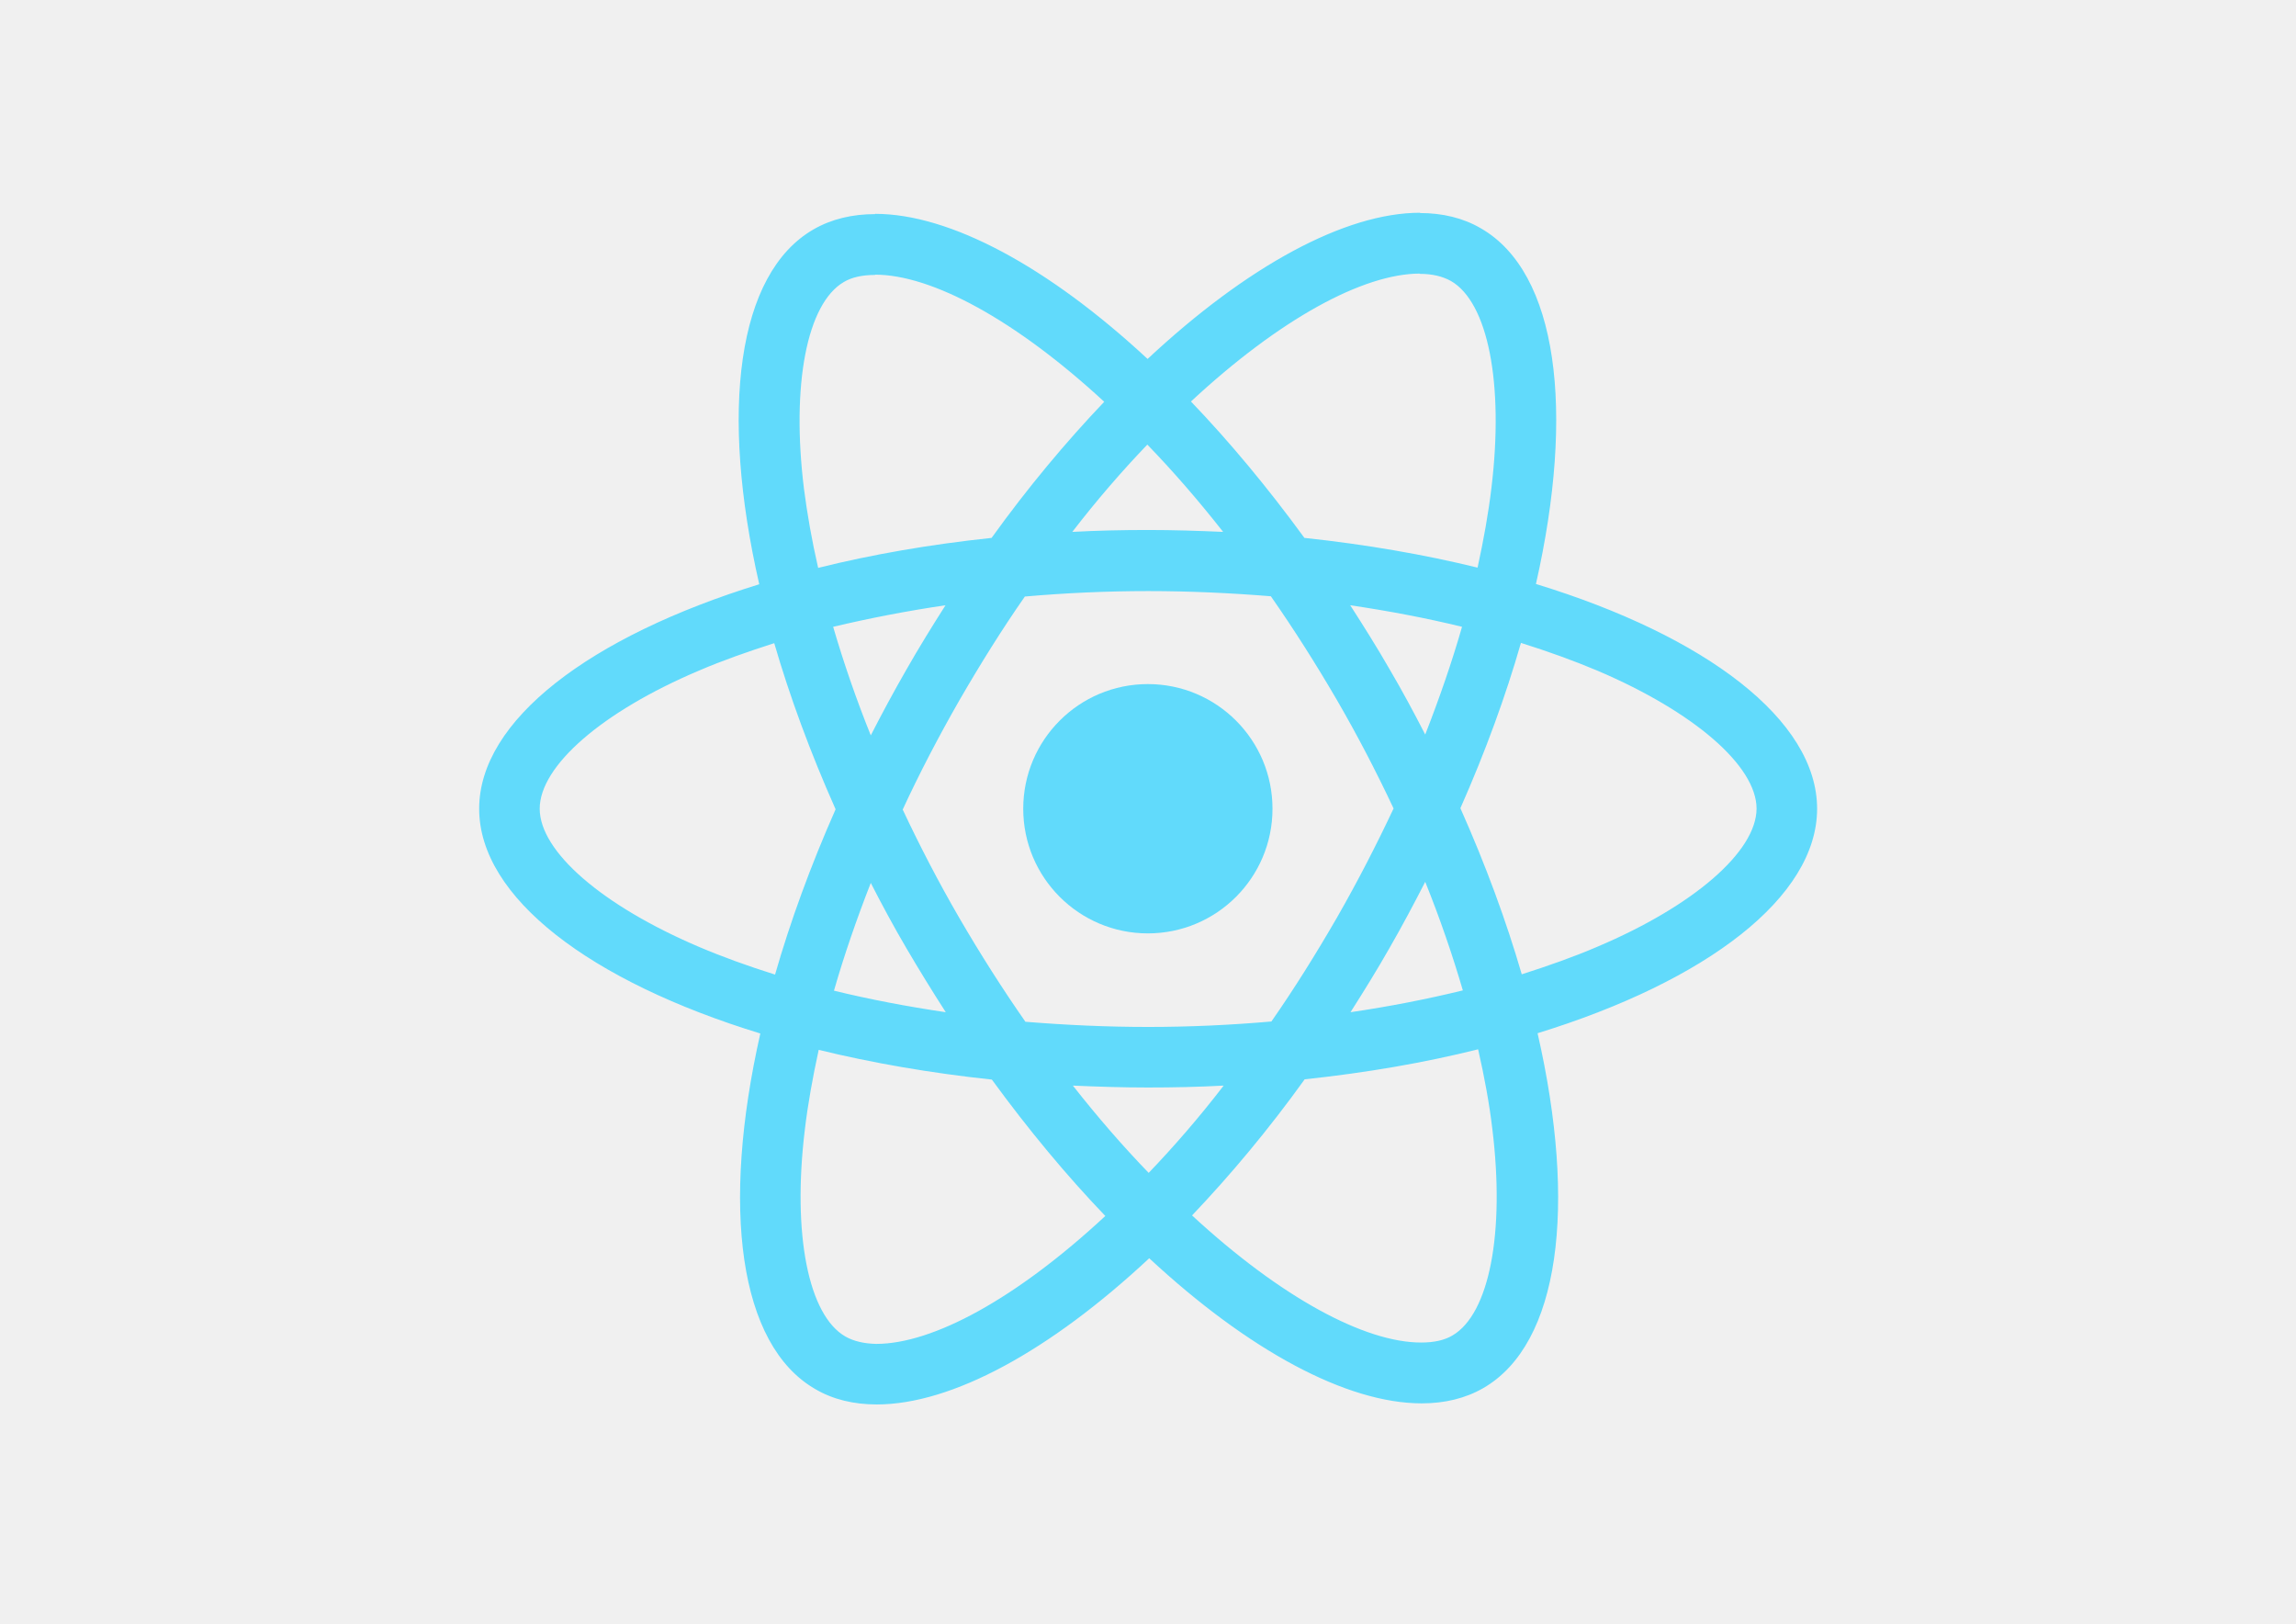
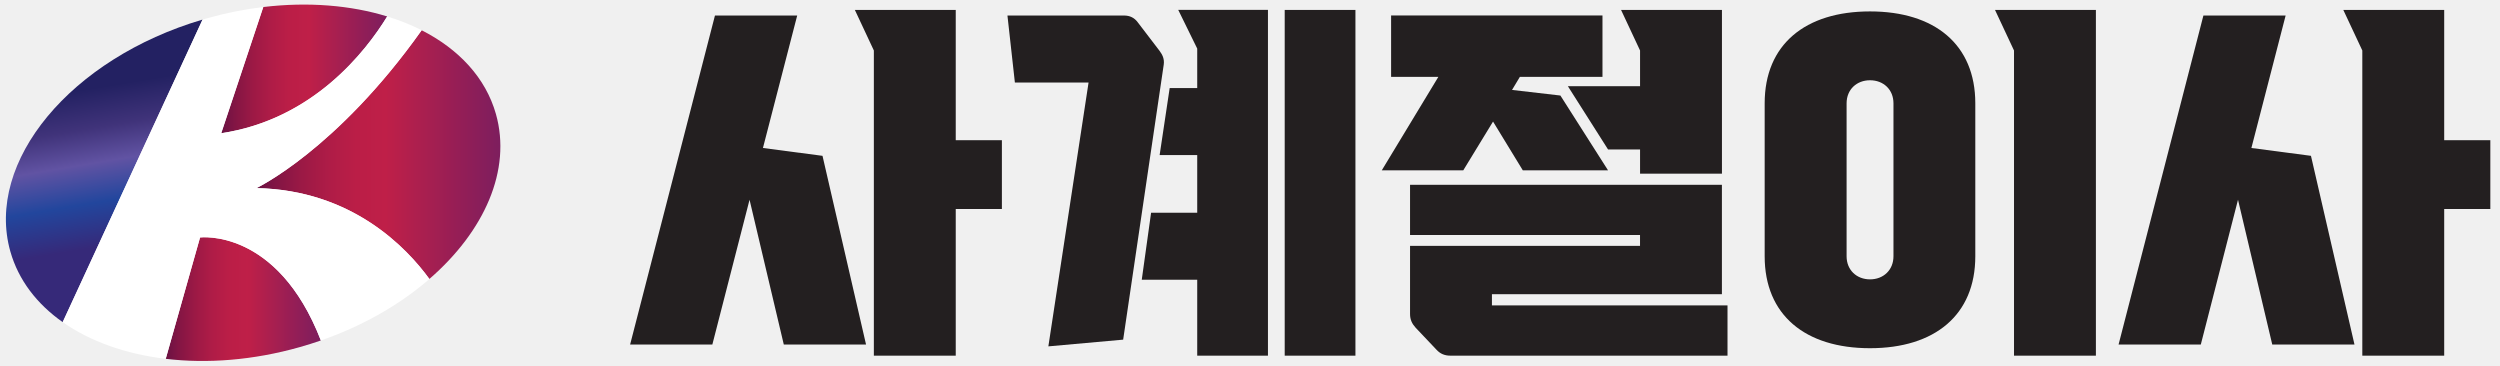
- <svg xmlns="http://www.w3.org/2000/svg" viewBox="0 0 841.9 595.3">
-   <g fill="#61DAFB">
-     <path d="M666.3 296.5c0-32.5-40.7-63.3-103.1-82.4 14.4-63.6 8-114.2-20.2-130.4-6.5-3.8-14.1-5.6-22.4-5.6v22.3c4.6 0 8.3.9 11.4 2.6 13.6 7.8 19.5 37.5 14.9 75.7-1.1 9.4-2.9 19.3-5.1 29.4-19.6-4.8-41-8.5-63.5-10.9-13.5-18.5-27.5-35.3-41.6-50 32.6-30.3 63.2-46.9 84-46.9V78c-27.5 0-63.5 19.6-99.9 53.6-36.4-33.8-72.4-53.2-99.9-53.2v22.3c20.7 0 51.4 16.5 84 46.6-14 14.7-28 31.4-41.3 49.9-22.6 2.4-44 6.1-63.6 11-2.3-10-4-19.7-5.2-29-4.7-38.2 1.1-67.9 14.6-75.8 3-1.8 6.9-2.6 11.5-2.6V78.5c-8.4 0-16 1.8-22.6 5.6-28.1 16.2-34.4 66.7-19.9 130.1-62.2 19.2-102.7 49.9-102.7 82.3 0 32.5 40.7 63.3 103.1 82.4-14.4 63.6-8 114.2 20.2 130.4 6.5 3.8 14.1 5.6 22.5 5.6 27.5 0 63.5-19.6 99.9-53.6 36.4 33.8 72.4 53.2 99.9 53.2 8.4 0 16-1.8 22.6-5.6 28.1-16.2 34.4-66.7 19.9-130.1 62-19.1 102.5-49.9 102.5-82.3zm-130.2-66.7c-3.7 12.9-8.3 26.2-13.5 39.5-4.1-8-8.4-16-13.1-24-4.6-8-9.5-15.8-14.4-23.4 14.2 2.1 27.9 4.7 41 7.9zm-45.8 106.5c-7.8 13.5-15.8 26.3-24.1 38.2-14.9 1.3-30 2-45.2 2-15.1 0-30.2-.7-45-1.9-8.3-11.9-16.4-24.6-24.2-38-7.6-13.1-14.5-26.4-20.8-39.8 6.2-13.4 13.2-26.8 20.7-39.9 7.8-13.5 15.8-26.3 24.1-38.2 14.9-1.3 30-2 45.2-2 15.1 0 30.2.7 45 1.9 8.3 11.9 16.4 24.6 24.2 38 7.6 13.1 14.5 26.4 20.8 39.8-6.3 13.4-13.2 26.8-20.7 39.9zm32.3-13c5.4 13.4 10 26.8 13.8 39.8-13.1 3.2-26.9 5.9-41.2 8 4.9-7.7 9.8-15.6 14.4-23.7 4.6-8 8.9-16.1 13-24.1zM421.2 430c-9.3-9.6-18.6-20.3-27.8-32 9 .4 18.2.7 27.5.7 9.4 0 18.7-.2 27.8-.7-9 11.7-18.3 22.4-27.5 32zm-74.4-58.9c-14.2-2.1-27.9-4.7-41-7.9 3.7-12.9 8.3-26.2 13.5-39.5 4.1 8 8.4 16 13.1 24 4.7 8 9.5 15.8 14.4 23.4zM420.7 163c9.3 9.6 18.6 20.3 27.8 32-9-.4-18.2-.7-27.5-.7-9.4 0-18.7.2-27.8.7 9-11.7 18.3-22.4 27.5-32zm-74 58.9c-4.9 7.7-9.8 15.6-14.4 23.7-4.6 8-8.9 16-13 24-5.4-13.4-10-26.8-13.8-39.8 13.1-3.1 26.9-5.8 41.2-7.9zm-90.5 125.2c-35.4-15.1-58.3-34.9-58.3-50.6 0-15.7 22.9-35.6 58.3-50.6 8.6-3.7 18-7 27.7-10.1 5.7 19.6 13.2 40 22.5 60.9-9.2 20.8-16.6 41.1-22.2 60.6-9.9-3.1-19.3-6.5-28-10.2zM310 490c-13.6-7.8-19.5-37.5-14.9-75.7 1.1-9.4 2.9-19.3 5.1-29.4 19.6 4.8 41 8.5 63.5 10.9 13.5 18.5 27.5 35.3 41.6 50-32.6 30.3-63.2 46.9-84 46.9-4.5-.1-8.3-1-11.3-2.7zm237.2-76.2c4.7 38.2-1.1 67.9-14.6 75.8-3 1.8-6.9 2.6-11.5 2.6-20.7 0-51.4-16.5-84-46.6 14-14.7 28-31.4 41.3-49.9 22.6-2.4 44-6.1 63.6-11 2.3 10.1 4.1 19.8 5.2 29.1zm38.5-66.7c-8.6 3.7-18 7-27.7 10.1-5.7-19.6-13.2-40-22.5-60.9 9.2-20.8 16.6-41.1 22.2-60.6 9.9 3.1 19.3 6.5 28.1 10.2 35.4 15.1 58.3 34.9 58.3 50.6-.1 15.7-23 35.6-58.4 50.6zM320.8 78.4z" />
-     <circle cx="420.9" cy="296.5" r="45.7" />
-     <path d="M520.5 78.1z" />
-   </g>
+ <svg xmlns="http://www.w3.org/2000/svg" width="212" height="31" viewBox="0 0 212 31" fill="none">
+   <path d="M0.878 21.328C1.568 23.758 3.136 25.784 5.315 27.316L17.176 1.661C6.001 4.959 -1.278 13.708 0.878 21.328Z" fill="url(#paint0_linear_222_12743)" />
+   <path d="M32.833 1.394C29.744 0.444 26.127 0.142 22.325 0.597L18.757 11.301C26.517 10.137 30.983 4.406 32.833 1.397V1.394Z" fill="url(#paint1_linear_222_12743)" />
+   <path d="M16.965 20.138L14.054 30.428C17.56 30.848 21.466 30.555 25.418 29.436C26.026 29.264 26.625 29.076 27.21 28.871C23.506 19.312 16.965 20.134 16.965 20.134V20.138Z" fill="url(#paint2_linear_222_12743)" />
+   <path d="M42.054 9.668C41.182 6.591 38.903 4.165 35.754 2.565C28.543 12.729 21.746 15.949 21.746 15.949C29.87 16.111 34.512 21.039 36.411 23.657C41.069 19.621 43.401 14.427 42.054 9.668Z" fill="url(#paint3_linear_222_12743)" />
+   <path d="M21.749 15.949C21.749 15.949 28.543 12.729 35.757 2.565C34.85 2.103 33.874 1.713 32.837 1.394C30.989 4.406 26.52 10.133 18.76 11.298L22.328 0.594C20.75 0.783 19.14 1.101 17.524 1.56C17.41 1.592 17.296 1.625 17.179 1.661L5.318 27.316C7.64 28.949 10.658 30.022 14.054 30.428L16.965 20.138C16.965 20.138 23.505 19.315 27.21 28.874C30.804 27.625 33.939 25.807 36.414 23.66C34.515 21.045 29.873 16.114 21.749 15.952V15.949Z" fill="white" />
+   <path d="M64.7 12.55L69.748 13.214L73.44 29.216H66.466L63.562 16.938L60.407 29.216H53.434L60.628 1.316H67.602L64.697 12.55H64.7ZM81.047 11.887H84.96V17.725H81.047V30.159H74.103V4.282L72.493 0.845H81.047V11.89V11.887Z" fill="#231F20" />
+   <path d="M98.308 4.279C98.591 4.66 98.75 5.004 98.685 5.479L95.244 28.802L88.901 29.372L92.31 6.998H86.062L85.431 1.316H95.309C95.813 1.316 96.194 1.505 96.476 1.885L98.308 4.282V4.279ZM107.522 0.841V30.159H101.524V23.722H96.821L97.612 18.04H101.524V13.149H98.337L99.189 7.466H101.524V4.12L99.914 0.838H107.518L107.522 0.841ZM108.943 0.841H114.941V30.159H108.943V0.841Z" fill="#231F20" />
+   <path d="M124.086 14.443H117.175L121.972 6.52H117.965V1.313H135.89V6.52H128.884L128.22 7.626L132.322 8.101L136.361 14.443H129.134L126.61 10.309L124.086 14.443ZM126.516 25.898H146.493V30.159H122.981C122.506 30.159 122.129 30 121.813 29.655L120.047 27.791C119.731 27.443 119.572 27.098 119.572 26.623V20.847H139.074V19.93H119.572V15.669H146.018V24.948H126.516V25.895V25.898ZM139.077 7.31V4.282L137.467 0.845H146.021V14.729H139.077V12.677H136.364L132.956 7.31H139.077Z" fill="#231F20" />
+   <path d="M167.506 8.761V21.732C167.506 26.718 164.065 29.528 158.575 29.528C153.085 29.528 149.644 26.718 149.644 21.732V8.761C149.644 3.775 153.085 0.968 158.575 0.968C164.065 0.968 167.506 3.775 167.506 8.761ZM160.566 8.761C160.566 7.593 159.714 6.806 158.578 6.806C157.443 6.806 156.591 7.593 156.591 8.761V21.732C156.591 22.899 157.443 23.69 158.578 23.69C159.714 23.69 160.566 22.899 160.566 21.732V8.761ZM177.732 30.159H170.788V4.282L169.178 0.845H177.732V30.162V30.159Z" fill="#231F20" />
+   <path d="M190.921 12.55L195.969 13.214L199.66 29.216H192.687L189.783 16.938L186.628 29.216H179.655L186.849 1.316H193.822L190.918 12.55H190.921ZM207.268 11.887H211.18V17.725H207.268V30.159H200.324V4.282L198.714 0.845H207.268V11.89V11.887Z" fill="#231F20" />
+   <defs>
+     <linearGradient id="paint0_linear_222_12743" x1="10.509" y1="20.574" x2="8.317" y2="7.414" gradientUnits="userSpaceOnUse">
+       <stop stop-color="#362979" />
+       <stop offset="0.28" stop-color="#22469D" />
+       <stop offset="0.53" stop-color="#6153A3" />
+       <stop offset="0.75" stop-color="#40337A" />
+       <stop offset="1" stop-color="#232162" />
+     </linearGradient>
+     <linearGradient id="paint1_linear_222_12743" x1="18.757" y1="5.843" x2="32.833" y2="5.843" gradientUnits="userSpaceOnUse">
+       <stop stop-color="#6A1143" />
+       <stop offset="0.08" stop-color="#821544" />
+       <stop offset="0.19" stop-color="#9C1945" />
+       <stop offset="0.3" stop-color="#AF1C47" />
+       <stop offset="0.41" stop-color="#BB1E47" />
+       <stop offset="0.53" stop-color="#BF1F48" />
+       <stop offset="1" stop-color="#7D1E5E" />
+     </linearGradient>
+     <linearGradient id="paint2_linear_222_12743" x1="14.051" y1="25.364" x2="27.207" y2="25.364" gradientUnits="userSpaceOnUse">
+       <stop stop-color="#6A1143" />
+       <stop offset="0.08" stop-color="#821544" />
+       <stop offset="0.19" stop-color="#9C1945" />
+       <stop offset="0.3" stop-color="#AF1C47" />
+       <stop offset="0.41" stop-color="#BB1E47" />
+       <stop offset="0.53" stop-color="#BF1F48" />
+       <stop offset="1" stop-color="#7D1E5E" />
+     </linearGradient>
+     <linearGradient id="paint3_linear_222_12743" x1="21.749" y1="13.113" x2="42.435" y2="13.113" gradientUnits="userSpaceOnUse">
+       <stop stop-color="#6A1143" />
+       <stop offset="0.08" stop-color="#821544" />
+       <stop offset="0.19" stop-color="#9C1945" />
+       <stop offset="0.3" stop-color="#AF1C47" />
+       <stop offset="0.41" stop-color="#BB1E47" />
+       <stop offset="0.53" stop-color="#BF1F48" />
+       <stop offset="1" stop-color="#7D1E5E" />
+     </linearGradient>
+   </defs>
</svg>
